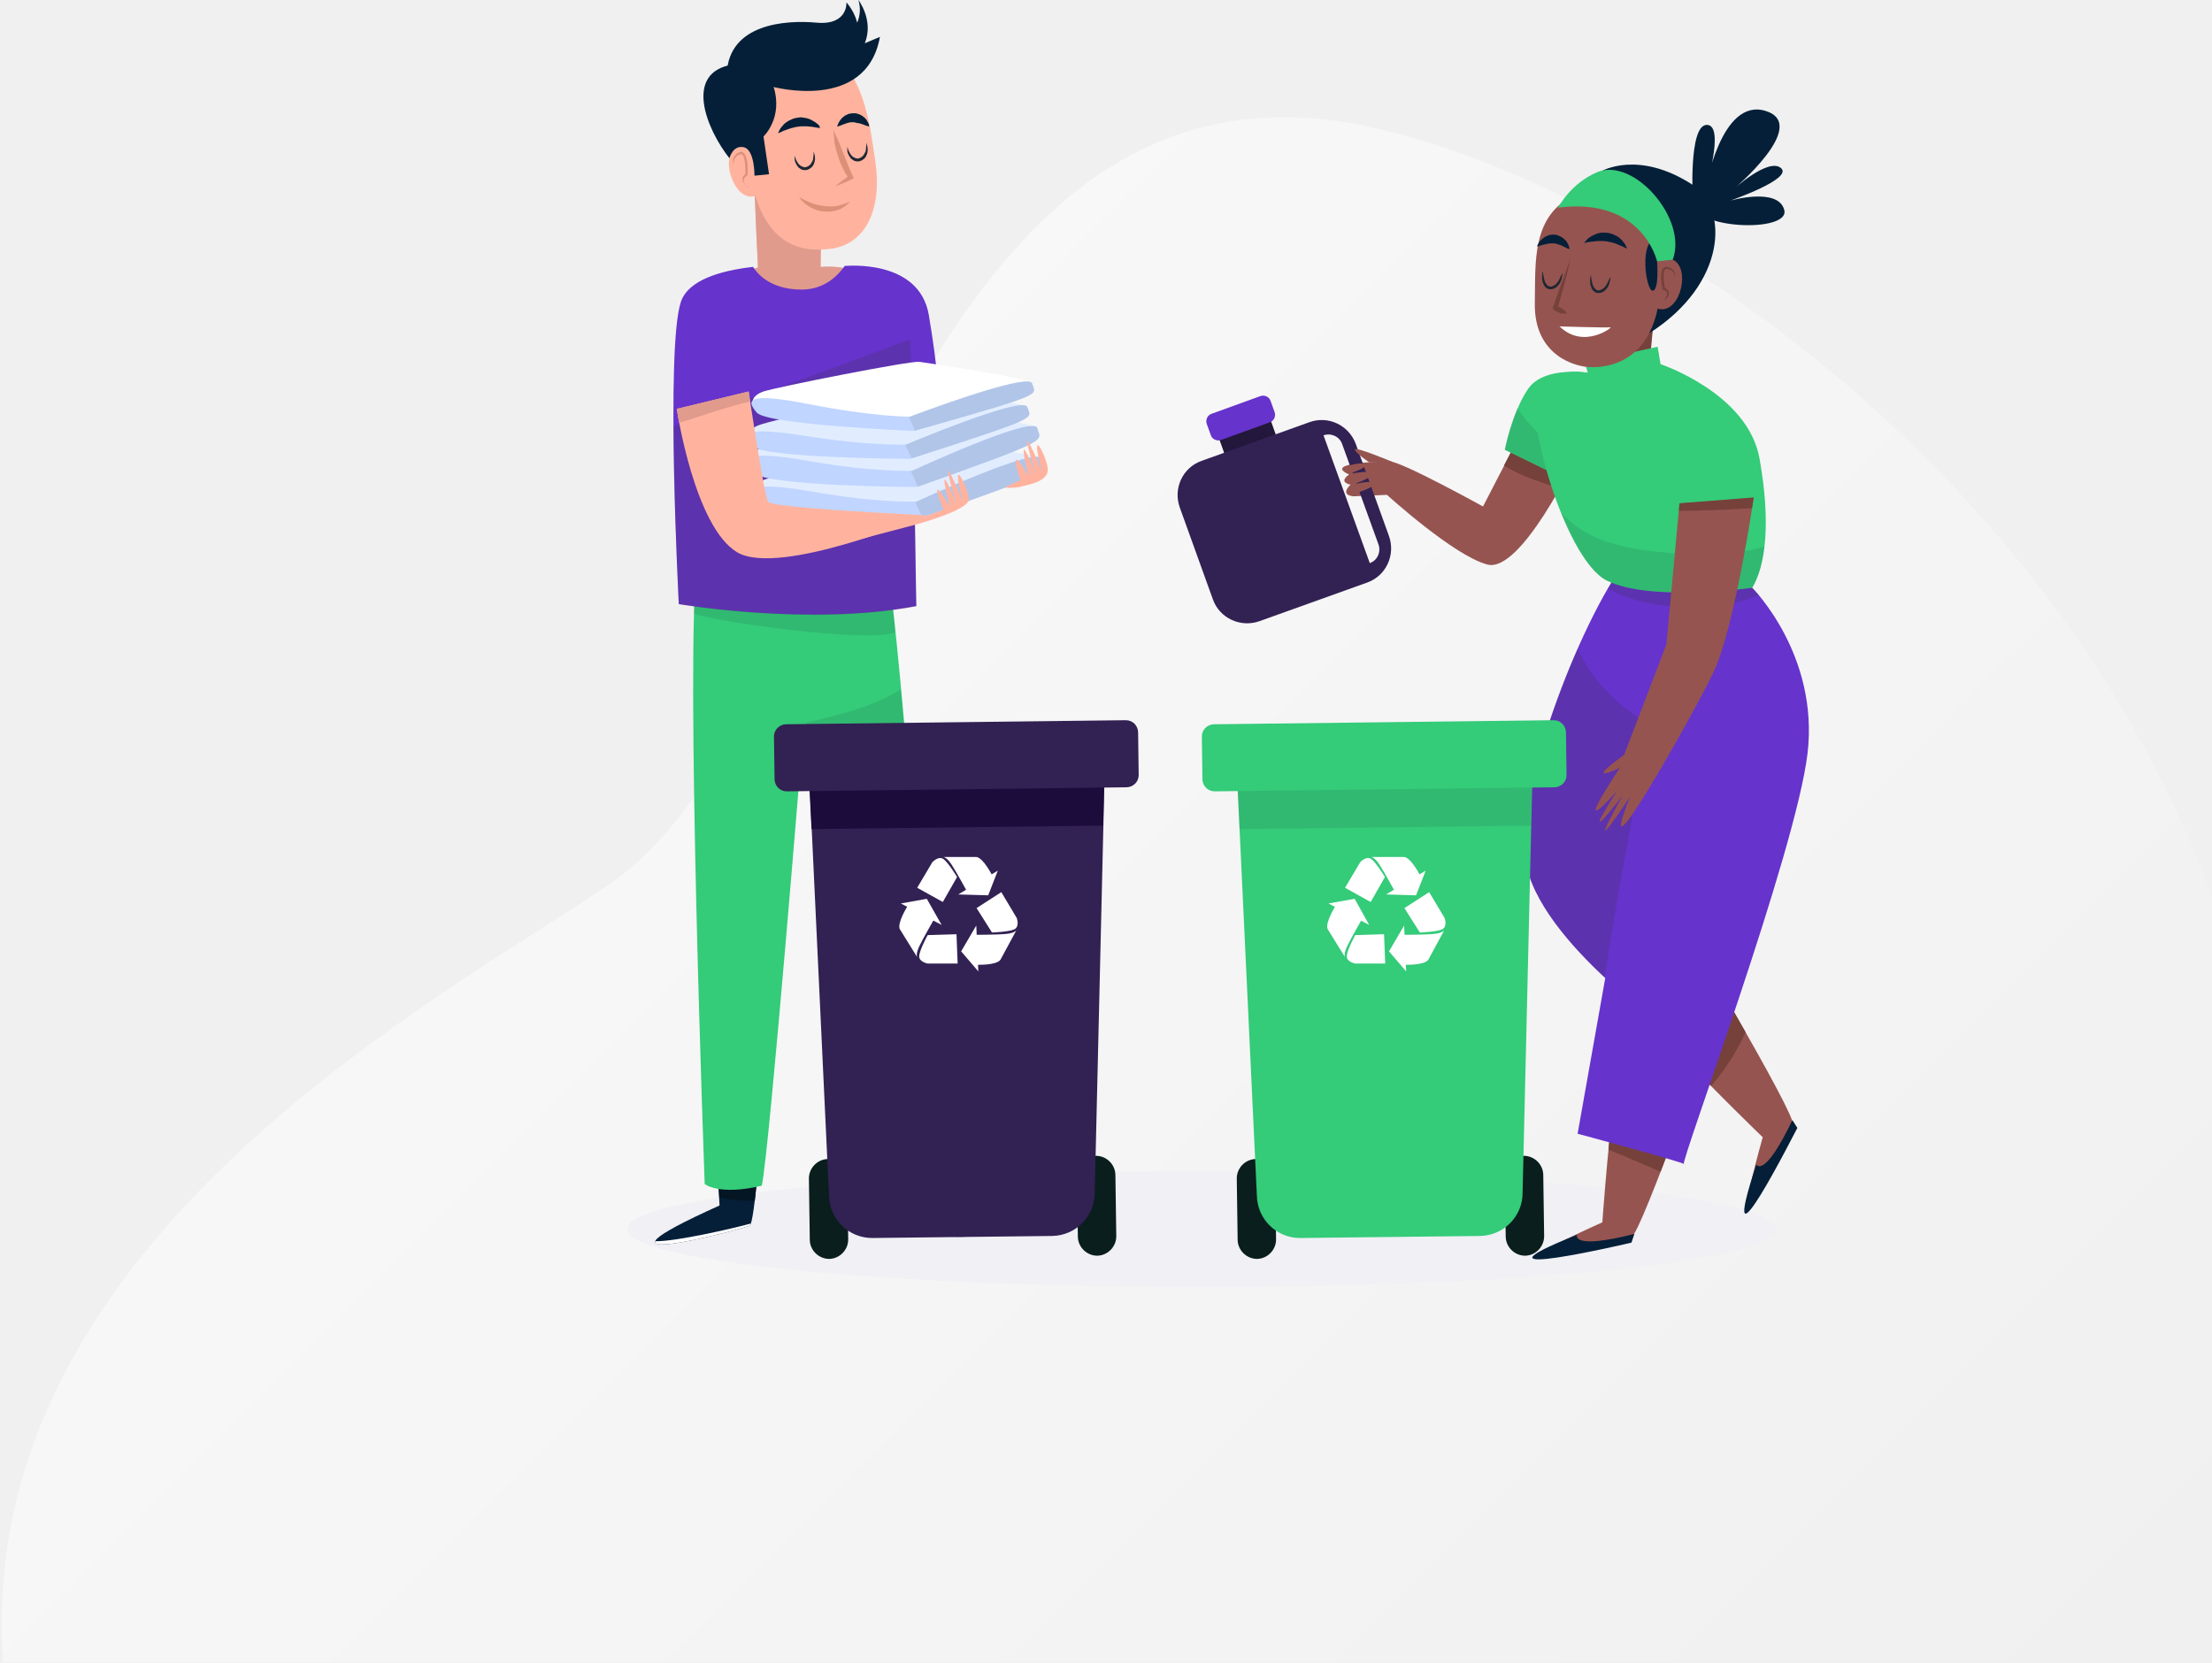
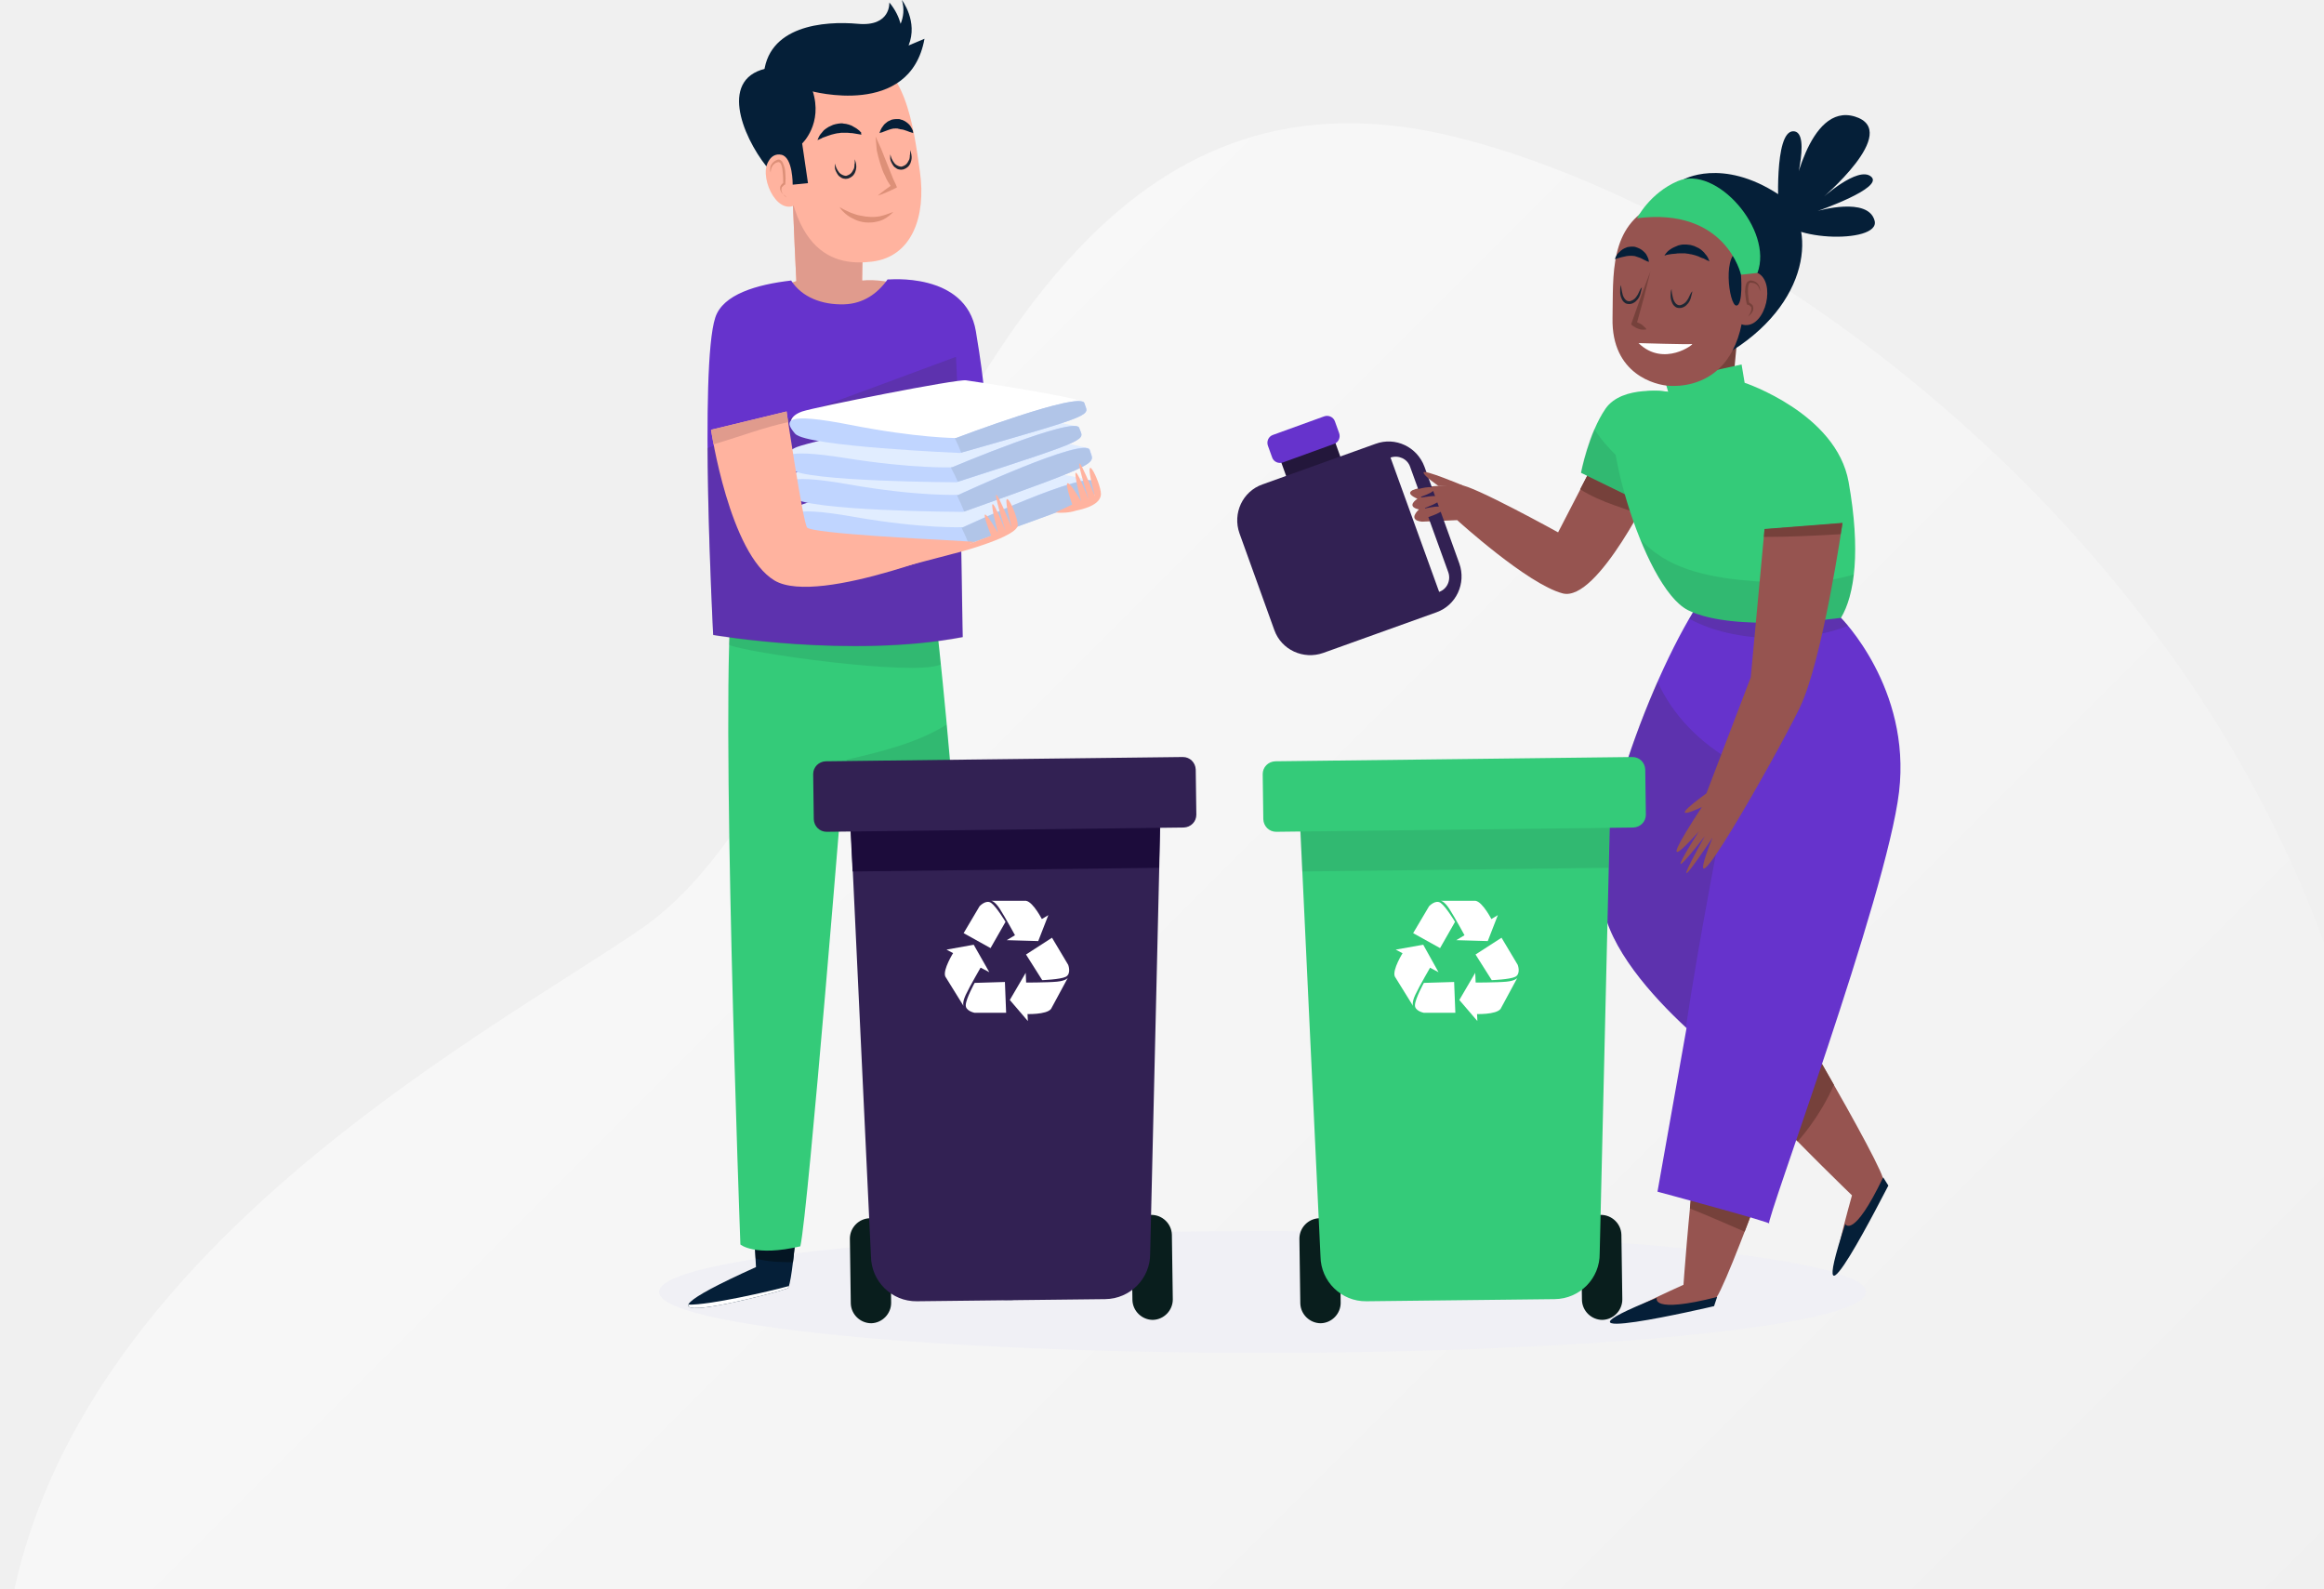
- <svg xmlns="http://www.w3.org/2000/svg" width="878" height="660" viewBox="0 0 878 660" fill="none">
+ <svg xmlns="http://www.w3.org/2000/svg" width="878" height="600" viewBox="0 0 878 600" fill="none">
  <path opacity="0.5" fill-rule="evenodd" clip-rule="evenodd" d="M868.075 660H1.269C-9.706 512.198 136.012 419.063 215.18 368.462C225.465 361.889 234.626 356.033 242.175 350.869C275.263 328.232 299.799 278.801 325.894 226.228C373.97 129.372 427.337 21.855 549.226 51.591C656.389 77.802 817.447 189.332 878 356.181V633.297C874.996 642.129 871.691 651.031 868.075 660Z" fill="url(#paint0_linear)" />
  <path d="M477 465C351.079 465 249 475.297 249 488C249 500.703 351.079 511 477 511C602.921 511 705 500.703 705 488C705 475.297 602.921 465 477 465Z" fill="#F0F0F5" />
  <path d="M683.38 398.817C683.38 398.817 651.032 491.056 647.566 491.056C644.1 491.056 574.782 512.963 636.013 485.291C636.013 485.291 642.945 384.981 653.343 380.369C663.74 375.758 683.38 398.817 683.38 398.817Z" fill="#965450" />
  <path d="M659.119 465.229C669.632 437.903 683.381 398.817 683.381 398.817C683.381 398.817 663.74 375.758 653.343 380.369C646.642 383.367 641.328 426.489 638.439 456.466C645.371 459.234 652.187 462.231 659.119 465.229Z" fill="#76413B" />
  <path d="M625.962 490.249C625.962 490.249 623.305 496.36 648.721 489.903L647.566 493.362C647.566 493.362 575.938 510.196 625.962 490.249Z" fill="#051F38" />
  <path d="M663.74 359.731C663.74 359.731 713.764 443.784 711.569 446.436C709.374 449.087 681.647 516.191 699.669 451.509C699.669 451.509 627.117 381.753 630.236 370.8C633.471 359.962 663.74 359.731 663.74 359.731Z" fill="#965450" />
  <path d="M697.128 462.347C697.128 462.347 700.132 468.342 711.454 444.706L713.418 447.819C713.302 447.819 680.261 513.539 697.128 462.347Z" fill="#051F38" />
  <path d="M692.854 409.771C679.452 386.134 663.74 359.731 663.74 359.731C663.74 359.731 633.471 359.962 630.236 370.8C628.157 377.833 657.964 409.655 679.106 431.101C679.221 431.216 687.424 422.108 692.854 409.771Z" fill="#76413B" />
  <path d="M695.51 233.364C695.51 233.364 664.894 199.351 646.987 220.681C629.08 242.011 601.353 312.343 605.396 341.168C607.823 358.117 624.112 376.219 637.167 388.325L626.192 450.125C626.192 450.125 671.248 462.231 668.36 462.231C666.627 462.231 712.839 338.286 717.46 299.084C722.082 259.883 695.51 233.364 695.51 233.364Z" fill="#6633CC" />
  <path opacity="0.2" d="M672.059 240.974C680.608 240.858 689.966 239.705 698.168 236.362C696.551 234.402 695.511 233.364 695.511 233.364C695.511 233.364 664.896 199.351 646.989 220.681C644.216 224.025 641.212 228.406 638.208 233.71C648.26 239.244 660.968 241.204 672.059 240.974Z" fill="#352C38" />
  <path opacity="0.2" d="M626.193 257.461C613.485 286.401 602.741 322.374 605.398 341.053C607.708 357.886 623.883 375.873 636.937 387.979C641.559 356.618 649.992 313.035 655.076 287.9C642.483 280.752 632.085 270.49 626.193 257.461Z" fill="#352C38" />
  <path d="M607.131 165.337L588.646 201.08C588.646 201.08 556.298 183.209 551.676 183.209C547.055 183.209 525.105 183.785 535.502 188.397C535.502 188.397 530.881 191.279 536.08 192.432C536.08 192.432 531.459 196.468 537.235 197.044L550.521 196.468C550.521 196.468 577.093 220.681 590.379 224.139C603.665 227.598 625.038 182.632 625.038 182.632L607.131 165.337Z" fill="#965450" />
  <path d="M610.135 190.934C613.023 191.972 616.027 193.01 619.031 194.047C622.728 187.591 625.038 182.517 625.038 182.517L607.131 165.223L596.964 184.823C601.008 187.36 605.514 189.32 610.135 190.934Z" fill="#76413B" />
  <path d="M630.236 148.043C630.236 148.043 612.907 145.161 606.552 154.385C600.198 163.608 597.31 178.597 597.31 178.597L622.149 190.704L630.236 148.043Z" fill="#34CB79" />
  <path opacity="0.1" d="M620.648 180.673C614.294 175.715 607.015 169.489 602.279 161.994C598.813 170.065 597.195 178.482 597.195 178.482L622.034 190.588L623.536 182.748C622.612 182.172 621.572 181.48 620.648 180.673Z" fill="#161826" />
  <path d="M508.699 178.943C509.392 180.788 508.353 182.863 506.504 183.555L492.872 188.513C491.023 189.205 488.944 188.167 488.25 186.322L482.821 171.218C482.127 169.373 483.167 167.298 485.016 166.606L498.648 161.648C500.497 160.957 502.576 161.994 503.269 163.839L508.699 178.943Z" fill="#23173B" />
  <path d="M519.674 167.644L476.928 182.979C469.419 185.63 465.607 193.932 468.264 201.426L481.434 237.976C484.091 245.47 492.409 249.275 499.919 246.623L542.665 231.289C550.174 228.637 553.987 220.335 551.33 212.841L538.159 176.291C535.387 168.797 527.184 164.877 519.674 167.644ZM547.171 216.185C548.21 219.182 546.708 222.526 543.705 223.564L525.335 172.832C528.339 171.795 531.69 173.294 532.729 176.291L547.171 216.185Z" fill="#322153" />
  <path d="M505.926 163.608C506.504 165.223 505.695 167.067 504.078 167.644L484.669 174.677C483.051 175.254 481.203 174.447 480.625 172.832L479.008 168.336C478.43 166.722 479.239 164.877 480.856 164.3L500.265 157.267C501.883 156.691 503.731 157.498 504.309 159.112L505.926 163.608Z" fill="#6633CC" />
  <path d="M533.191 185.515C533.191 185.515 540.47 182.979 541.741 184.477C542.896 185.861 535.618 187.936 535.964 188.052C536.195 188.167 543.82 186.438 544.513 188.052C545.207 189.666 536.426 192.548 536.426 192.548C536.426 192.548 544.744 190.242 545.322 191.972C545.9 193.701 536.657 196.238 536.657 196.238L536.195 192.433L535.618 188.052L533.191 185.515Z" fill="#965450" />
  <path d="M543.474 183.555C543.474 183.555 537.813 179.75 537.813 178.482C537.697 177.098 552.832 183.44 552.832 183.44L543.474 183.555Z" fill="#965450" />
  <path d="M655.075 145.161C653.92 147.236 659.581 98.926 659.581 98.926L633.356 116.567C633.356 116.567 635.666 147.467 632.778 147.582C631.623 147.582 627.117 149.312 622.149 151.156C623.305 156.921 625.615 158.189 627.579 163.724C642.252 163.609 658.195 163.263 667.206 149.888C662.007 148.159 656.577 142.278 655.075 145.161Z" fill="#76413B" />
  <path d="M630.236 148.043L629.081 144.008L657.964 137.666L659.119 144.584C659.119 144.584 693.778 156.114 698.399 182.056C703.02 207.998 700.71 224.717 695.511 233.364C695.511 233.364 655.075 239.129 637.746 230.482C620.416 221.834 602.509 157.267 611.752 151.502C620.994 145.737 630.236 148.043 630.236 148.043Z" fill="#34CB79" />
  <path opacity="0.1" d="M668.015 219.874C654.151 219.067 637.168 217.453 625.615 208.921C623.42 207.307 621.456 205.577 619.608 203.617C624.807 216.415 631.276 227.253 637.746 230.482C655.076 239.129 695.511 233.364 695.511 233.364C697.822 229.559 699.555 224.14 700.363 216.992C689.966 220.105 679.106 220.566 668.015 219.874Z" fill="#161826" />
  <path d="M666.628 199.927L696.088 197.621C696.088 197.621 688.579 249.505 679.914 267.377C671.25 285.248 631.392 355.58 646.988 316.378C646.988 316.378 626.771 346.933 644.1 315.802C644.1 315.802 625.038 340.591 641.789 314.073C641.789 314.073 622.149 336.556 642.945 304.849C642.945 304.849 627.348 312.343 644.678 299.66L661.43 255.847L666.628 199.927Z" fill="#965450" />
  <path d="M695.395 201.772C695.858 199.12 696.089 197.506 696.089 197.506L666.628 199.812L666.397 202.81C675.986 202.81 685.691 202.349 695.395 201.772Z" fill="#76413B" />
  <path d="M635.782 67.911C635.782 67.911 650.455 59.379 671.943 73.445C686.153 82.784 685.46 112.647 654.729 132.247C618.222 155.538 635.782 67.911 635.782 67.911Z" fill="#051F38" />
  <path d="M656.116 83.822C656.116 83.822 639.595 71.024 625.5 77.25C607.709 85.321 609.557 104.114 609.21 120.141C608.748 141.471 625.616 145.507 630.699 145.737C638.208 146.198 668.824 144.354 656.116 83.822Z" fill="#965450" />
  <path d="M657.733 103.769C657.733 103.769 658.426 100.54 663.972 103.077C671.019 106.42 667.207 123.254 659.35 122.793C651.379 122.447 657.733 103.769 657.733 103.769Z" fill="#965450" />
  <path d="M657.732 103.769C657.732 103.769 658.657 115.298 655.999 115.414C653.227 115.529 650.338 94.545 657.963 94.545C665.588 94.775 657.732 103.769 657.732 103.769Z" fill="#051F38" />
  <path d="M657.733 103.769C657.733 103.769 652.072 78.172 618.453 82.438C618.453 82.438 623.305 72.869 633.934 68.372C648.375 62.261 669.979 86.82 663.971 103.077C663.971 103.077 661.199 103.423 657.733 103.769Z" fill="#34CB79" />
  <path d="M671.943 80.132C671.943 80.132 670.094 49.578 677.488 49.578C684.882 49.578 676.91 75.29 676.91 75.29C676.91 75.29 683.034 38.51 700.825 44.044C718.617 49.578 687.886 75.29 687.886 75.29C687.886 75.29 701.98 62.377 706.948 66.758C711.8 71.024 686.73 79.671 686.73 79.671C686.73 79.671 705.793 74.137 708.219 83.361C710.645 92.469 671.365 91.201 671.943 80.132Z" fill="#051F38" />
  <path d="M610.134 97.889C610.134 97.889 610.134 97.658 610.365 97.197C610.596 96.736 610.827 96.159 611.405 95.583C611.983 95.006 612.676 94.315 613.6 93.853C613.831 93.738 614.062 93.623 614.409 93.507C614.64 93.392 614.987 93.277 615.218 93.277C615.564 93.277 615.795 93.162 616.142 93.162H617.066C617.644 93.162 618.221 93.392 618.799 93.623C619.377 93.853 619.839 94.084 620.301 94.43C620.763 94.776 621.11 95.122 621.456 95.468C621.803 95.814 622.034 96.159 622.149 96.505C622.265 96.621 622.38 96.851 622.38 96.966C622.496 97.082 622.496 97.312 622.611 97.428C622.727 97.774 622.843 98.004 622.843 98.235C622.958 98.696 622.958 98.927 622.958 98.927C622.958 98.927 622.727 98.811 622.265 98.696C622.034 98.581 621.803 98.465 621.572 98.35C621.341 98.235 620.994 98.12 620.647 97.889C620.301 97.774 620.07 97.543 619.723 97.428C619.377 97.312 619.03 97.197 618.683 97.082C618.337 96.966 617.99 96.851 617.644 96.736C617.297 96.736 616.951 96.621 616.604 96.621H616.142C616.026 96.621 615.795 96.621 615.564 96.621C615.218 96.621 614.871 96.736 614.524 96.736C614.178 96.851 613.831 96.851 613.485 96.966C613.138 97.082 612.791 97.082 612.445 97.197C611.752 97.428 611.174 97.543 610.827 97.658C610.481 97.889 610.134 97.889 610.134 97.889Z" fill="#051F38" />
  <path d="M619.03 129.595C619.03 129.595 637.977 130.172 639.247 129.941C640.403 129.711 628.619 138.935 619.03 129.595Z" fill="white" />
  <path d="M620.301 108.496C620.301 108.496 620.301 108.726 620.185 109.188C620.07 109.649 619.954 110.225 619.723 111.032C619.608 111.378 619.492 111.839 619.261 112.185C619.145 112.416 619.03 112.647 618.914 112.762C618.799 112.992 618.568 113.223 618.452 113.338C618.106 113.684 617.759 114.145 617.181 114.376C617.066 114.491 616.95 114.491 616.719 114.607L616.373 114.722C616.142 114.837 615.795 114.837 615.449 114.837C614.871 114.837 614.178 114.722 613.716 114.261C613.253 113.915 612.907 113.454 612.676 112.877C612.445 112.416 612.329 111.955 612.214 111.494C612.098 111.032 612.098 110.571 612.098 110.225C612.098 109.418 612.098 108.842 612.214 108.381C612.329 107.919 612.445 107.689 612.445 107.689C612.445 107.689 612.445 108.726 612.791 110.225C612.907 110.917 613.138 111.839 613.6 112.531C613.831 112.877 614.062 113.223 614.409 113.454C614.755 113.684 615.102 113.8 615.449 113.8C615.68 113.8 615.795 113.8 616.026 113.684L616.373 113.569C616.373 113.569 616.488 113.454 616.604 113.454C616.95 113.338 617.297 112.992 617.644 112.762C617.99 112.416 618.221 112.07 618.452 111.724C618.683 111.378 618.914 111.032 619.03 110.686C619.377 109.995 619.608 109.418 619.839 109.072C620.185 108.726 620.301 108.496 620.301 108.496Z" fill="#1F2733" />
  <path d="M639.363 109.995C639.363 109.995 639.363 110.225 639.248 110.686C639.132 111.148 639.017 111.724 638.786 112.531C638.67 112.877 638.555 113.338 638.323 113.684C638.208 113.915 638.092 114.145 637.977 114.261C637.861 114.491 637.63 114.722 637.515 114.837C637.168 115.183 636.822 115.644 636.244 115.875C636.128 115.99 636.013 115.99 635.782 116.106L635.435 116.221C635.204 116.336 634.858 116.336 634.511 116.336C633.933 116.336 633.24 116.221 632.778 115.76C632.316 115.414 631.969 114.953 631.738 114.376C631.507 113.915 631.392 113.454 631.276 112.992C631.161 112.531 631.161 112.07 631.161 111.724C631.161 110.917 631.161 110.341 631.276 109.879C631.392 109.418 631.507 109.188 631.507 109.188C631.507 109.188 631.507 110.225 631.854 111.724C631.969 112.416 632.2 113.338 632.663 114.03C632.894 114.376 633.125 114.722 633.471 114.953C633.818 115.183 634.164 115.298 634.511 115.298C634.742 115.298 634.858 115.298 635.089 115.183L635.435 115.068C635.435 115.068 635.551 114.953 635.666 114.953C636.013 114.837 636.359 114.491 636.706 114.261C637.053 113.915 637.284 113.569 637.515 113.223C637.746 112.877 637.977 112.531 638.092 112.185C638.439 111.494 638.67 110.917 638.901 110.571C639.248 110.225 639.363 109.995 639.363 109.995Z" fill="#1F2733" />
  <path d="M660.39 119.565C660.736 119.103 660.967 118.757 661.198 118.296C661.429 117.835 661.545 117.374 661.66 116.913C661.66 116.682 661.66 116.451 661.66 116.221C661.66 116.106 661.545 115.99 661.545 115.99C661.545 115.875 661.429 115.76 661.314 115.76C661.198 115.644 661.198 115.644 661.083 115.529L660.852 115.298C660.736 115.183 660.621 115.183 660.505 115.183L660.159 115.068L659.927 114.953V114.722C659.581 113.454 659.465 112.301 659.35 111.032C659.234 110.456 659.234 109.764 659.35 109.188C659.35 108.496 659.465 107.919 659.696 107.228C659.812 106.882 660.043 106.536 660.39 106.305C660.736 106.075 661.198 105.844 661.545 105.959C662.007 105.959 662.238 106.075 662.585 106.19C662.931 106.305 663.278 106.421 663.509 106.651C663.74 106.882 664.087 107.112 664.202 107.343C664.433 107.574 664.549 107.919 664.664 108.15C664.895 108.726 665.011 109.418 664.895 109.995C664.78 109.418 664.664 108.842 664.318 108.265C664.202 108.035 663.971 107.804 663.74 107.573C663.509 107.343 663.278 107.228 663.047 107.112C662.816 106.997 662.585 106.882 662.238 106.882C662.007 106.882 661.66 106.766 661.429 106.766C660.967 106.766 660.736 107.112 660.621 107.573C660.274 108.611 660.39 109.764 660.39 110.917C660.505 112.07 660.621 113.338 660.852 114.491L660.621 114.146L660.967 114.376C661.083 114.491 661.198 114.491 661.314 114.607L661.66 114.837C661.776 114.953 661.891 115.068 662.007 115.183C662.123 115.299 662.238 115.414 662.238 115.644C662.354 115.76 662.354 115.99 662.354 116.106C662.469 116.451 662.354 116.682 662.354 117.028C662.238 117.604 661.891 118.066 661.545 118.527C661.198 118.873 660.736 119.334 660.39 119.565Z" fill="#76413B" />
  <path d="M622.034 124.407C621.456 124.522 620.994 124.522 620.532 124.522C620.07 124.522 619.608 124.407 619.261 124.292C618.799 124.176 618.452 123.946 618.106 123.831C617.875 123.715 617.759 123.6 617.528 123.485C617.297 123.369 617.182 123.254 616.951 123.139L616.257 122.562L616.373 122.101C617.528 118.757 618.683 115.529 619.839 112.301C620.994 109.072 622.265 105.729 623.536 102.5C622.727 105.844 621.803 109.303 620.994 112.647C620.07 115.99 619.146 119.334 618.221 122.678L617.759 121.64C617.99 121.64 618.221 121.755 618.452 121.755C618.683 121.755 618.915 121.87 619.03 121.986C619.377 122.101 619.839 122.332 620.185 122.562C620.532 122.793 620.879 123.139 621.225 123.485C621.456 123.6 621.803 123.946 622.034 124.407Z" fill="#76413B" />
  <path d="M628.85 96.505C628.85 96.505 628.966 96.159 629.312 95.813C629.543 95.582 629.659 95.352 630.005 95.006C630.352 94.775 630.583 94.429 631.045 94.199C631.392 93.968 631.854 93.622 632.431 93.392C632.894 93.161 633.471 92.93 634.049 92.7C634.627 92.585 635.32 92.354 636.013 92.354C636.36 92.354 636.706 92.354 637.053 92.354L638.092 92.469C638.786 92.469 639.479 92.815 640.056 92.93C640.634 93.161 641.212 93.507 641.789 93.738C642.367 94.084 642.829 94.429 643.176 94.775C643.638 95.121 643.984 95.582 644.216 95.928C644.562 96.274 644.793 96.62 645.024 96.966C645.255 97.312 645.371 97.658 645.486 97.888C645.717 98.35 645.833 98.695 645.833 98.695C645.833 98.695 645.486 98.58 645.024 98.35C644.793 98.234 644.447 98.119 644.1 97.888C643.753 97.658 643.407 97.543 642.945 97.427C642.598 97.312 642.136 97.081 641.674 96.851C641.212 96.735 640.75 96.505 640.288 96.389C639.825 96.274 639.363 96.159 638.901 96.044C638.439 96.044 637.977 95.813 637.399 95.813L636.706 95.698H636.013C635.551 95.698 634.973 95.698 634.511 95.698C634.049 95.698 633.587 95.698 633.125 95.813C632.663 95.813 632.2 95.928 631.738 95.928C630.93 96.044 630.121 96.159 629.659 96.274C629.197 96.505 628.85 96.505 628.85 96.505Z" fill="#051F38" />
  <path d="M612.907 490.825C612.907 494.976 609.557 498.435 605.398 498.55C601.239 498.55 597.773 495.207 597.657 491.056L597.311 466.613C597.311 462.462 600.661 459.003 604.82 458.888C608.979 458.888 612.445 462.231 612.56 466.382L612.907 490.825Z" fill="#091E1D" />
  <path d="M506.504 492.095C506.504 496.245 503.154 499.704 498.995 499.82C494.836 499.82 491.37 496.476 491.254 492.325L490.908 467.882C490.908 463.731 494.258 460.272 498.417 460.157C502.576 460.157 506.042 463.501 506.158 467.651L506.504 492.095Z" fill="#091E1D" />
  <path d="M604.358 473.415C604.473 482.87 596.848 490.595 587.375 490.71L516.209 491.517C506.735 491.633 498.995 484.023 498.879 474.568L491.254 312.92C491.139 303.466 498.764 295.741 508.237 295.625L590.841 294.588C600.314 294.472 608.055 302.082 608.17 311.536L604.358 473.415Z" fill="#34CB79" />
  <path opacity="0.1" d="M607.708 327.793L608.055 311.767C607.939 302.313 600.199 294.703 590.725 294.818L508.121 295.856C498.648 295.971 491.023 303.696 491.139 313.151L491.947 329.177L607.708 327.793Z" fill="#161826" />
  <path d="M621.803 307.732C621.803 310.383 619.723 312.459 617.066 312.574L482.127 314.188C479.47 314.188 477.391 312.113 477.275 309.461L477.044 292.397C477.044 289.745 479.123 287.67 481.781 287.554L616.719 285.94C619.377 285.94 621.456 288.016 621.572 290.667L621.803 307.732Z" fill="#34CB79" />
  <path d="M550.174 355.119L565.886 345.665L562.074 355.465L550.174 355.119Z" fill="white" />
  <path d="M544.283 340.246C544.283 340.246 545.554 340.246 547.518 343.243C549.482 346.241 553.872 354.312 553.872 354.312L561.843 350.738L563.692 347.625C563.692 347.625 560.226 340.707 557.453 340.246H544.283Z" fill="white" />
  <path d="M539.892 342.321C539.892 342.321 542.318 339.669 544.282 341.053C546.246 342.437 549.712 348.202 549.712 348.202L544.051 358.117L533.885 352.468L539.892 342.321Z" fill="white" />
  <path d="M557.338 367.456L558.146 385.673L551.33 377.718L557.338 367.456Z" fill="white" />
  <path d="M573.281 369.301C573.281 369.301 572.703 370.454 569.121 370.8C565.54 371.146 556.298 371.146 556.298 371.146L555.604 379.908L557.453 383.021C557.453 383.021 565.193 383.367 566.926 381.061L573.281 369.301Z" fill="white" />
  <path d="M573.396 364.458C573.396 364.458 574.667 367.802 572.472 368.955C570.392 369.993 563.576 370.223 563.576 370.223L557.453 360.538L567.273 354.197L573.396 364.458Z" fill="white" />
  <path d="M543.472 367.226L527.298 358.693L537.696 356.849L543.472 367.226Z" fill="white" />
  <path d="M533.885 380.024C533.885 380.024 533.192 378.986 534.694 375.758C536.195 372.529 540.817 364.574 540.817 364.574L533.654 359.616L530.072 359.731C530.072 359.731 525.913 366.303 526.953 368.84L533.885 380.024Z" fill="white" />
  <path d="M537.928 382.56C537.928 382.56 534.347 381.868 534.578 379.562C534.694 377.141 537.928 371.261 537.928 371.261L549.366 370.915L549.828 382.56H537.928Z" fill="white" />
  <path d="M302.247 445.167C302.247 445.167 299.706 485.868 297.511 486.675C289.077 489.557 225.42 505.699 285.611 478.604L283.994 448.972L302.247 445.167Z" fill="#051F38" />
  <path d="M299.59 476.759C301.092 464.422 302.247 445.167 302.247 445.167L283.994 448.972L285.496 475.376C290.001 476.644 295.2 476.759 299.59 476.759Z" fill="#041523" />
  <path d="M260.079 492.786C258.231 497.282 291.503 488.75 297.511 486.675C297.626 486.56 297.857 486.329 298.088 485.752C290.579 487.828 267.82 493.016 260.079 492.786Z" fill="white" />
  <path d="M341.181 442.977C341.181 442.977 344.532 483.677 346.842 484.369C355.391 487.136 419.279 502.01 358.511 476.067L359.55 446.436L341.181 442.977Z" fill="#051F38" />
  <path d="M344.532 474.453C342.799 462.232 341.181 442.977 341.181 442.977L359.55 446.436L358.626 472.839C354.12 474.223 348.922 474.338 344.532 474.453Z" fill="#041523" />
  <path d="M384.389 489.788C386.353 494.284 352.85 486.329 346.842 484.369C346.611 484.369 346.496 484.023 346.265 483.446C353.774 485.522 376.649 490.249 384.389 489.788Z" fill="white" />
  <path d="M352.387 223.218C352.387 223.218 369.023 357.31 365.673 465.806C365.673 465.806 345.802 471.34 340.603 467.305C336.097 441.593 336.675 391.554 329.974 354.427C323.62 319.377 321.079 290.667 321.079 290.667L318.999 288.361C318.999 288.361 305.366 457.85 302.363 470.764C285.149 474.799 279.719 470.072 279.719 470.072C279.719 470.072 271.863 258.038 276.715 223.794C282.954 179.059 352.387 223.218 352.387 223.218Z" fill="#34CB79" />
  <path opacity="0.1" d="M355.39 251.004C353.657 233.709 352.27 223.333 352.27 223.333C352.27 223.333 282.953 179.173 276.598 223.909C276.021 228.06 275.674 234.862 275.328 243.51C280.526 246.392 345.454 255.616 355.39 251.004Z" fill="#161826" />
  <path opacity="0.1" d="M319.808 286.978C320.616 296.086 324.775 325.488 329.974 354.427C336.675 391.669 336.097 441.593 340.603 467.305C345.802 471.34 365.673 465.806 365.673 465.806C367.637 399.048 362.207 322.605 357.586 273.719C346.611 280.636 332.631 283.98 319.808 286.978Z" fill="#161826" />
  <path d="M325.7 105.959C325.815 91.893 326.855 73.33 326.855 73.33L299.128 65.72C299.128 65.72 300.052 90.855 300.861 106.19C288.268 110.456 273.942 118.527 273.942 118.527L326.277 131.786L344.878 113.8C344.878 113.8 335.52 109.072 325.7 105.959Z" fill="#FFB39F" />
  <path d="M325.7 105.959C325.815 91.893 326.855 73.33 326.855 73.33L299.128 65.72C299.128 65.72 300.052 90.855 300.861 106.19C288.268 110.456 273.942 118.527 273.942 118.527L326.277 131.786L351.001 110.571C351.001 110.571 335.635 104.806 325.7 105.959Z" fill="#E09B8D" />
  <path d="M296.702 39.086C296.702 39.086 303.98 15.565 323.158 19.255C342.336 22.944 345.109 47.964 347.535 64.798C349.961 81.747 344.531 96.966 329.512 98.811C316.457 100.425 293.698 97.888 296.702 39.086Z" fill="#FFB39F" />
  <path d="M297.626 58.802C297.626 58.802 296.471 55.689 291.734 59.148C285.726 63.529 291.849 79.671 299.128 77.942C306.406 76.212 297.626 58.802 297.626 58.802Z" fill="#FFB39F" />
  <path d="M290.925 25.596C291.387 25.481 300.399 24.789 294.391 25.366C299.936 31.361 299.359 32.86 306.984 34.244C311.027 46.696 303.056 54.19 303.056 54.19L305.251 69.179L299.474 69.756C299.474 69.756 299.59 59.379 295.2 58.456C290.81 57.534 289.539 62.838 289.539 62.838C280.412 51.308 271.169 28.709 290.925 25.596Z" fill="#051F38" />
  <path d="M343.26 17.18C346.957 8.071 340.719 0 340.719 0C341.758 3.344 341.296 6.457 340.256 8.993C339.563 6.457 338.292 3.69 335.982 0.922C335.982 0.922 336.675 10.146 324.082 8.993C311.489 7.84 289.423 9.57 288.499 29.055C287.459 48.541 306.291 34.359 306.291 34.359C306.291 34.359 343.838 44.851 349.268 14.643L343.26 17.18Z" fill="#051F38" />
  <path d="M325.469 50.848C325.469 50.848 325.122 50.848 324.66 50.732C324.082 50.617 323.389 50.502 322.581 50.386C322.118 50.271 321.772 50.271 321.31 50.271C320.848 50.156 320.386 50.156 319.923 50.156C319.461 50.156 318.999 50.156 318.421 50.156C318.19 50.156 317.959 50.156 317.728 50.156L317.035 50.271C316.573 50.271 316.111 50.386 315.533 50.502C315.071 50.617 314.609 50.732 314.147 50.848C313.685 50.963 313.223 51.194 312.761 51.309C312.298 51.424 311.952 51.655 311.49 51.77C311.143 51.885 310.681 52.001 310.45 52.231C310.103 52.346 309.872 52.462 309.641 52.577C309.179 52.808 308.833 52.923 308.833 52.923C308.833 52.923 308.948 52.577 309.179 52.116C309.295 51.885 309.41 51.539 309.641 51.194C309.872 50.848 310.103 50.502 310.45 50.156C310.797 49.81 311.028 49.349 311.49 49.003C311.952 48.657 312.414 48.311 312.992 47.965C313.569 47.734 314.147 47.389 314.725 47.158C315.418 46.927 315.995 46.812 316.689 46.697L317.728 46.581C318.075 46.581 318.422 46.581 318.768 46.697C319.115 46.697 319.461 46.812 319.692 46.812C320.039 46.927 320.27 46.927 320.617 47.043C321.194 47.273 321.772 47.389 322.234 47.734C322.696 47.965 323.158 48.311 323.62 48.542C323.967 48.772 324.314 49.118 324.66 49.349C324.891 49.579 325.122 49.925 325.353 50.041C325.238 50.502 325.469 50.848 325.469 50.848Z" fill="#051F38" />
  <path d="M344.993 50.27C344.993 50.27 344.762 50.155 344.3 50.039C343.838 49.924 343.26 49.694 342.682 49.463C342.336 49.348 341.989 49.233 341.643 49.117C341.296 49.002 340.949 48.886 340.603 48.886C340.256 48.886 339.91 48.771 339.563 48.656C339.448 48.656 339.216 48.656 339.101 48.541H338.639C338.292 48.425 337.946 48.656 337.599 48.541C337.252 48.656 336.906 48.656 336.559 48.771C336.213 48.887 335.866 49.002 335.52 49.117C335.173 49.233 334.826 49.348 334.595 49.463C334.249 49.578 333.902 49.694 333.671 49.809C333.44 49.924 333.209 50.039 332.978 50.039C332.516 50.155 332.285 50.27 332.285 50.27C332.285 50.27 332.285 50.039 332.516 49.578C332.631 49.348 332.631 49.117 332.862 48.771C332.978 48.425 333.209 48.195 333.44 47.849C333.671 47.503 333.902 47.157 334.249 46.811C334.595 46.465 335.057 46.235 335.404 45.889C335.866 45.658 336.444 45.428 336.906 45.197C337.484 45.082 338.061 44.966 338.639 44.966C338.985 44.966 339.216 44.966 339.563 44.966C339.91 44.966 340.141 45.082 340.372 45.197C340.603 45.197 340.949 45.312 341.18 45.428C341.412 45.543 341.643 45.658 341.874 45.773C342.798 46.35 343.491 46.926 343.953 47.618C344.415 48.31 344.646 48.887 344.877 49.348C344.993 50.039 344.993 50.27 344.993 50.27Z" fill="#051F38" />
  <path d="M330.783 51.538C331.476 53.037 332.17 54.651 332.863 56.15C333.209 56.957 333.44 57.649 333.787 58.456L334.711 60.762L335.635 63.068C335.982 63.875 336.213 64.567 336.56 65.374L337.022 66.527C337.137 66.873 337.368 67.334 337.484 67.68C337.831 68.372 338.177 69.064 338.524 69.871L338.87 70.793L338.177 71.139C337.137 71.6 336.098 72.177 334.942 72.638C333.903 73.099 332.747 73.56 331.592 73.906C332.516 73.099 333.44 72.407 334.365 71.716C335.289 71.024 336.329 70.332 337.253 69.64L336.906 70.909C336.444 70.217 335.982 69.41 335.52 68.718C335.058 68.026 334.711 67.219 334.365 66.412L333.787 65.259L333.325 64.106C333.094 63.299 332.747 62.492 332.516 61.685L331.823 59.263C331.592 58.456 331.476 57.649 331.245 56.842C331.13 54.997 330.899 53.268 330.783 51.538Z" fill="#DD9078" />
  <path d="M297.279 74.598C296.817 74.368 296.355 74.022 296.009 73.56C295.662 73.215 295.2 72.753 294.969 72.177C294.853 71.946 294.738 71.6 294.738 71.254C294.738 71.139 294.738 70.909 294.738 70.793C294.738 70.678 294.853 70.447 294.853 70.332C294.969 69.986 295.2 69.756 295.431 69.525C295.546 69.41 295.662 69.294 295.777 69.179L296.124 68.948L295.893 69.294C295.893 68.026 295.893 66.758 295.777 65.605C295.662 64.337 295.546 63.068 295.084 62.031C294.969 61.8 294.853 61.569 294.622 61.454C294.507 61.339 294.276 61.224 294.045 61.224C293.929 61.224 293.813 61.224 293.698 61.339C293.582 61.339 293.351 61.454 293.236 61.454C293.005 61.569 292.774 61.685 292.543 61.915C292.312 62.146 292.08 62.261 291.965 62.492C291.849 62.722 291.618 62.953 291.503 63.299C291.272 63.875 291.156 64.452 291.156 65.144C290.925 64.567 290.925 63.875 291.041 63.184C291.041 62.838 291.156 62.492 291.387 62.261C291.503 61.915 291.734 61.685 291.965 61.454L292.312 61.108L292.774 60.762C292.889 60.647 293.12 60.647 293.236 60.532C293.351 60.416 293.582 60.416 293.813 60.301C294.276 60.186 294.738 60.301 295.084 60.647C295.431 60.878 295.662 61.224 295.777 61.569C296.124 62.261 296.24 62.838 296.471 63.529C296.586 64.221 296.702 64.798 296.702 65.49C296.817 66.758 296.817 68.026 296.702 69.41V69.64L296.471 69.756C296.24 69.871 296.009 69.986 295.893 70.217C295.777 70.332 295.546 70.563 295.431 70.678C295.315 70.793 295.315 70.909 295.315 71.024C295.315 71.139 295.2 71.254 295.2 71.37C295.2 71.6 295.2 71.831 295.2 72.061C295.315 72.523 295.546 72.984 295.893 73.445C296.586 73.906 296.933 74.252 297.279 74.598Z" fill="#DD9078" />
  <path d="M315.417 61.8C315.417 61.8 315.533 62.031 315.649 62.492C315.764 62.722 315.764 62.953 315.88 63.184C315.995 63.414 316.111 63.76 316.342 64.106C316.457 64.452 316.804 64.682 316.919 65.028C317.035 65.144 317.15 65.259 317.381 65.49C317.497 65.605 317.613 65.72 317.844 65.835C318.19 66.066 318.537 66.181 318.883 66.297C319.114 66.297 319.23 66.412 319.461 66.412C319.692 66.412 319.808 66.412 320.039 66.297L320.616 66.066L321.194 65.72C321.541 65.49 321.772 65.144 322.003 64.798C322.234 64.452 322.349 64.106 322.58 63.76C322.696 63.414 322.811 63.068 322.811 62.607C322.811 62.261 322.811 61.915 322.927 61.685C322.927 61.339 322.927 61.108 322.927 60.878C322.927 60.416 322.927 60.186 322.927 60.186C322.927 60.186 323.042 60.416 323.158 60.878C323.274 61.108 323.274 61.339 323.389 61.685C323.389 62.031 323.505 62.376 323.505 62.722C323.505 63.068 323.505 63.529 323.389 63.991C323.274 64.452 323.158 64.913 322.927 65.374C322.696 65.835 322.349 66.297 321.887 66.642L321.194 67.104C320.963 67.219 320.616 67.334 320.385 67.45C320.154 67.45 319.808 67.565 319.461 67.565C319.23 67.565 318.883 67.45 318.652 67.45C318.075 67.334 317.613 66.988 317.15 66.642C316.688 66.297 316.457 65.835 316.226 65.49C315.995 65.028 315.764 64.682 315.649 64.337C315.533 63.991 315.417 63.645 315.417 63.299C315.417 62.953 315.417 62.722 315.417 62.492C315.417 62.031 315.417 61.8 315.417 61.8Z" fill="#1F2733" />
  <path d="M336.329 58.341C336.329 58.341 336.444 58.572 336.56 59.033C336.675 59.263 336.675 59.494 336.791 59.725C336.906 59.955 337.022 60.301 337.253 60.647C337.368 60.993 337.715 61.224 337.831 61.569C337.946 61.685 338.062 61.8 338.293 62.031C338.408 62.146 338.524 62.261 338.755 62.377C339.101 62.607 339.448 62.722 339.795 62.838C340.026 62.838 340.141 62.953 340.372 62.953C340.603 62.953 340.719 62.953 340.95 62.838L341.527 62.607L342.105 62.261C342.452 62.031 342.683 61.685 342.914 61.339C343.145 60.993 343.26 60.647 343.491 60.301C343.607 59.955 343.723 59.609 343.723 59.148C343.723 58.802 343.723 58.456 343.838 58.226C343.838 57.88 343.838 57.649 343.838 57.419C343.838 56.957 343.838 56.727 343.838 56.727C343.838 56.727 343.954 56.957 344.069 57.419C344.185 57.649 344.185 57.88 344.3 58.226C344.3 58.572 344.416 58.917 344.416 59.263C344.416 59.609 344.416 60.071 344.3 60.532C344.185 60.993 344.069 61.454 343.838 61.915C343.607 62.377 343.26 62.838 342.798 63.184L342.105 63.645C341.874 63.76 341.527 63.875 341.296 63.991C341.065 63.991 340.719 64.106 340.372 64.106C340.141 64.106 339.795 63.991 339.563 63.991C338.986 63.875 338.524 63.529 338.062 63.184C337.599 62.838 337.368 62.377 337.137 62.031C336.906 61.569 336.675 61.224 336.56 60.878C336.444 60.532 336.329 60.186 336.329 59.84C336.329 59.494 336.329 59.263 336.329 59.033C336.329 58.572 336.329 58.341 336.329 58.341Z" fill="#1F2733" />
  <path d="M317.237 78.103C317.237 78.103 317.121 78.103 317.237 78.219C317.352 78.334 317.583 78.449 317.815 78.565C318.277 78.91 319.085 79.256 320.01 79.718C320.934 80.179 322.089 80.64 323.244 80.986C323.822 81.216 324.515 81.332 325.093 81.447C325.671 81.562 326.364 81.678 327.057 81.793C328.328 81.908 329.599 82.023 330.869 81.908C332.14 81.793 333.18 81.562 334.22 81.216C335.144 80.871 335.953 80.64 336.53 80.409C337.108 80.179 337.455 80.064 337.455 80.064C337.455 80.064 337.224 80.409 336.761 80.755C336.299 81.216 335.606 81.793 334.682 82.369C333.758 82.946 332.487 83.522 331.1 83.753C329.714 84.099 328.212 84.099 326.71 83.984C326.017 83.868 325.208 83.753 324.515 83.522C323.822 83.292 323.129 83.061 322.551 82.715C321.28 82.139 320.241 81.447 319.432 80.755C318.623 80.064 317.93 79.372 317.583 78.795C317.352 78.565 317.237 78.334 317.237 78.103C317.121 78.103 317.121 78.219 317.237 78.103Z" fill="#DD9078" />
  <path d="M335.289 105.613C335.289 105.613 364.865 102.5 368.677 125.099C372.49 147.813 372.143 153.923 372.143 153.923L343.261 149.657L335.289 105.613Z" fill="#6633CC" />
  <path d="M360.242 123.83C358.509 109.417 343.837 106.304 335.288 105.612C331.475 110.916 326.161 114.721 318.883 114.952C310.564 115.182 302.939 112.3 298.896 105.958C285.957 107.457 273.133 111.147 270.244 119.909C264.121 138.357 269.436 239.82 269.436 239.82C269.436 239.82 321.193 248.698 363.708 240.627C363.593 240.742 362.553 143.084 360.242 123.83Z" fill="#6633CC" />
  <path opacity="0.2" d="M267.242 169.258C267.473 202.695 269.437 239.936 269.437 239.936C269.437 239.936 321.194 248.814 363.709 240.743C363.709 240.743 362.9 166.606 361.167 134.784C329.859 146.429 298.55 157.959 267.242 169.258Z" fill="#352C38" />
  <path d="M299.127 196.007C299.127 196.007 297.972 192.664 303.286 190.473C308.601 188.282 363.362 173.985 366.828 174.447C370.293 174.908 412.693 179.981 413.386 182.287C414.079 184.593 362.668 201.196 362.668 201.196L299.127 196.007Z" fill="#E1EDFF" />
  <path d="M365.557 205.577C365.557 205.577 305.597 205.347 300.976 199.928C296.355 194.509 296.239 190.588 322.465 195.2C348.69 199.812 363.824 199.12 363.824 199.12C363.824 199.12 411.885 176.753 413.502 182.172C415.004 187.706 420.087 186.322 365.557 205.577Z" fill="#C0D5FF" />
  <path d="M413.387 182.287C411.885 176.868 363.709 199.236 363.709 199.236C363.709 199.236 363.593 199.236 363.247 199.236C364.286 201.311 365.095 203.271 366.019 205.462C420.087 186.322 415.004 187.706 413.387 182.287Z" fill="#B1C5E8" />
  <path d="M297.394 183.67C297.394 183.67 296.238 180.327 301.553 178.136C306.867 175.945 361.628 161.648 365.094 162.11C368.56 162.571 410.959 167.644 411.653 169.95C412.346 172.256 360.935 188.859 360.935 188.859L297.394 183.67Z" fill="#E1EDFF" />
  <path d="M363.824 193.356C363.824 193.356 303.864 193.125 299.243 187.706C294.622 182.287 294.506 178.367 320.731 182.979C346.957 187.591 362.091 186.899 362.091 186.899C362.091 186.899 410.151 164.531 411.769 169.95C413.155 175.369 418.354 173.985 363.824 193.356Z" fill="#C0D5FF" />
  <path d="M411.654 170.065C410.152 164.646 361.976 187.014 361.976 187.014C361.976 187.014 361.86 187.014 361.514 187.014C362.553 189.09 363.362 191.05 364.286 193.24C418.239 173.985 413.155 175.369 411.654 170.065Z" fill="#B1C5E8" />
  <path d="M297.163 173.639C297.163 173.639 296.123 170.757 301.206 168.797C306.29 166.837 359.318 154.269 362.668 154.73C366.019 155.192 407.032 159.688 407.725 161.648C408.418 163.608 358.625 178.367 358.625 178.367L297.163 173.639Z" fill="#E1EDFF" />
  <path d="M361.398 182.172C361.398 182.172 303.402 181.941 298.897 177.214C294.391 172.486 294.391 169.027 319.692 173.063C344.993 177.098 359.665 176.522 359.665 176.522C359.665 176.522 406.224 156.806 407.726 161.648C409.228 166.376 414.195 165.107 361.398 182.172Z" fill="#C0D5FF" />
  <path d="M407.726 161.648C406.224 156.921 359.665 176.522 359.665 176.522C359.665 176.522 359.55 176.522 359.203 176.522C360.127 178.251 361.052 180.096 361.86 181.941C414.195 165.107 409.228 166.376 407.726 161.648Z" fill="#B1C5E8" />
  <path d="M298.78 160.15C298.78 160.15 297.856 157.267 303.055 155.422C308.254 153.693 361.629 143.085 364.979 143.662C368.329 144.123 409.111 150.234 409.689 152.194C410.267 154.154 360.011 166.952 360.011 166.952L298.78 160.15Z" fill="white" />
  <path d="M362.669 171.102C362.669 171.102 304.673 168.681 300.399 163.838C296.124 158.88 296.124 155.537 321.309 160.494C346.495 165.452 361.167 165.452 361.167 165.452C361.167 165.452 408.419 147.581 409.69 152.308C411.076 157.035 416.044 155.998 362.669 171.102Z" fill="#C0D5FF" />
  <path d="M409.69 152.309C408.419 147.467 361.167 165.453 361.167 165.453C361.167 165.453 361.052 165.453 360.705 165.453C361.629 167.298 362.438 169.143 363.131 170.988C415.928 155.999 410.961 157.036 409.69 152.309Z" fill="#B1C5E8" />
  <path d="M268.628 162.34L297.164 155.422C297.164 155.422 303.287 196.93 304.904 199.236C306.522 201.542 354.236 203.848 354.236 203.848L368.099 204.655C368.099 204.655 309.525 229.213 292.658 219.298C275.56 209.151 268.628 162.34 268.628 162.34Z" fill="#FFB39F" />
  <path d="M271.401 167.298C280.181 164.646 288.73 161.418 297.741 159.458C297.395 156.921 297.164 155.422 297.164 155.422L268.628 162.34C268.628 162.34 268.975 164.416 269.552 167.875C270.245 167.644 270.823 167.413 271.401 167.298Z" fill="#E09B8D" />
  <path d="M362.785 208.46C362.785 208.46 384.504 202.695 384.504 198.313C384.504 193.932 376.648 178.136 382.194 199.236C382.194 199.236 370.641 170.642 379.883 200.619C379.883 200.619 370.872 177.329 376.995 201.196C376.995 201.196 367.752 185.054 374.453 202.349L366.135 205.462L346.148 205.231L335.52 215.608L362.785 208.46Z" fill="#FFB39F" />
  <path d="M413.618 187.36C413.618 187.36 402.065 158.766 411.307 188.744C411.307 188.744 402.296 165.453 408.419 189.32C408.419 189.32 399.176 173.178 405.068 190.588L398.714 193.586C401.025 193.817 404.029 193.701 406.455 192.894C413.849 191.395 415.928 188.859 415.928 186.553C415.928 182.172 408.072 166.376 413.618 187.36Z" fill="#FFB39F" />
  <path d="M443.078 490.825C443.078 494.976 439.728 498.435 435.569 498.55C431.409 498.55 427.944 495.207 427.828 491.056L427.481 466.613C427.481 462.462 430.832 459.003 434.991 458.888C439.15 458.888 442.616 462.231 442.731 466.382L443.078 490.825Z" fill="#091E1D" />
  <path d="M336.675 492.095C336.675 496.245 333.325 499.704 329.166 499.82C325.007 499.82 321.541 496.476 321.425 492.325L321.079 467.882C321.079 463.731 324.429 460.272 328.588 460.157C332.747 460.157 336.213 463.501 336.329 467.651L336.675 492.095Z" fill="#091E1D" />
  <path d="M434.529 473.415C434.645 482.87 427.02 490.595 417.546 490.71L346.38 491.517C336.907 491.633 329.166 484.023 329.051 474.568L321.426 312.92C321.31 303.466 328.935 295.741 338.408 295.625L421.012 294.588C430.486 294.472 438.226 302.082 438.342 311.536L434.529 473.415Z" fill="#322153" />
  <path d="M437.879 327.793L438.226 311.767C438.111 302.313 430.37 294.703 420.897 294.818L338.293 295.856C328.819 295.971 321.194 303.696 321.31 313.151L322.119 329.177L437.879 327.793Z" fill="#1C0C3B" />
  <path d="M451.974 307.732C451.974 310.383 449.895 312.459 447.237 312.574L312.299 314.188C309.641 314.188 307.562 312.113 307.446 309.461L307.215 292.397C307.215 289.745 309.295 287.67 311.952 287.554L446.891 285.94C449.548 285.94 451.628 288.016 451.743 290.667L451.974 307.732Z" fill="#322153" />
  <path d="M380.346 355.119L396.058 345.665L392.245 355.465L380.346 355.119Z" fill="white" />
  <path d="M374.454 340.246C374.454 340.246 375.724 340.246 377.688 343.243C379.652 346.241 384.043 354.312 384.043 354.312L392.014 350.738L393.863 347.625C393.863 347.625 390.397 340.707 387.624 340.246H374.454Z" fill="white" />
  <path d="M370.064 342.321C370.064 342.321 372.49 339.669 374.454 341.053C376.418 342.437 379.884 348.202 379.884 348.202L374.223 358.117L364.056 352.468L370.064 342.321Z" fill="white" />
  <path d="M387.509 367.456L388.317 385.673L381.501 377.718L387.509 367.456Z" fill="white" />
  <path d="M403.451 369.301C403.451 369.301 402.874 370.454 399.292 370.8C395.711 371.146 386.469 371.146 386.469 371.146L385.775 379.908L387.624 383.022C387.624 383.022 395.364 383.367 397.097 381.061L403.451 369.301Z" fill="white" />
  <path d="M403.567 364.458C403.567 364.458 404.838 367.802 402.643 368.955C400.563 369.993 393.747 370.223 393.747 370.223L387.624 360.538L397.444 354.197L403.567 364.458Z" fill="white" />
  <path d="M373.76 367.226L357.585 358.694L367.868 356.849L373.76 367.226Z" fill="white" />
  <path d="M364.056 380.024C364.056 380.024 363.363 378.986 364.865 375.758C366.367 372.529 370.988 364.574 370.988 364.574L363.825 359.616L360.244 359.731C360.244 359.731 356.085 366.303 357.124 368.84L364.056 380.024Z" fill="white" />
  <path d="M368.215 382.56C368.215 382.56 364.634 381.868 364.865 379.562C364.98 377.141 368.215 371.261 368.215 371.261L379.653 370.915L380.115 382.56H368.215Z" fill="white" />
  <defs>
    <linearGradient id="paint0_linear" x1="369.5" y1="153.5" x2="868" y2="652" gradientUnits="userSpaceOnUse">
      <stop stop-color="white" />
      <stop offset="1" stop-color="white" stop-opacity="0" />
    </linearGradient>
  </defs>
</svg>
